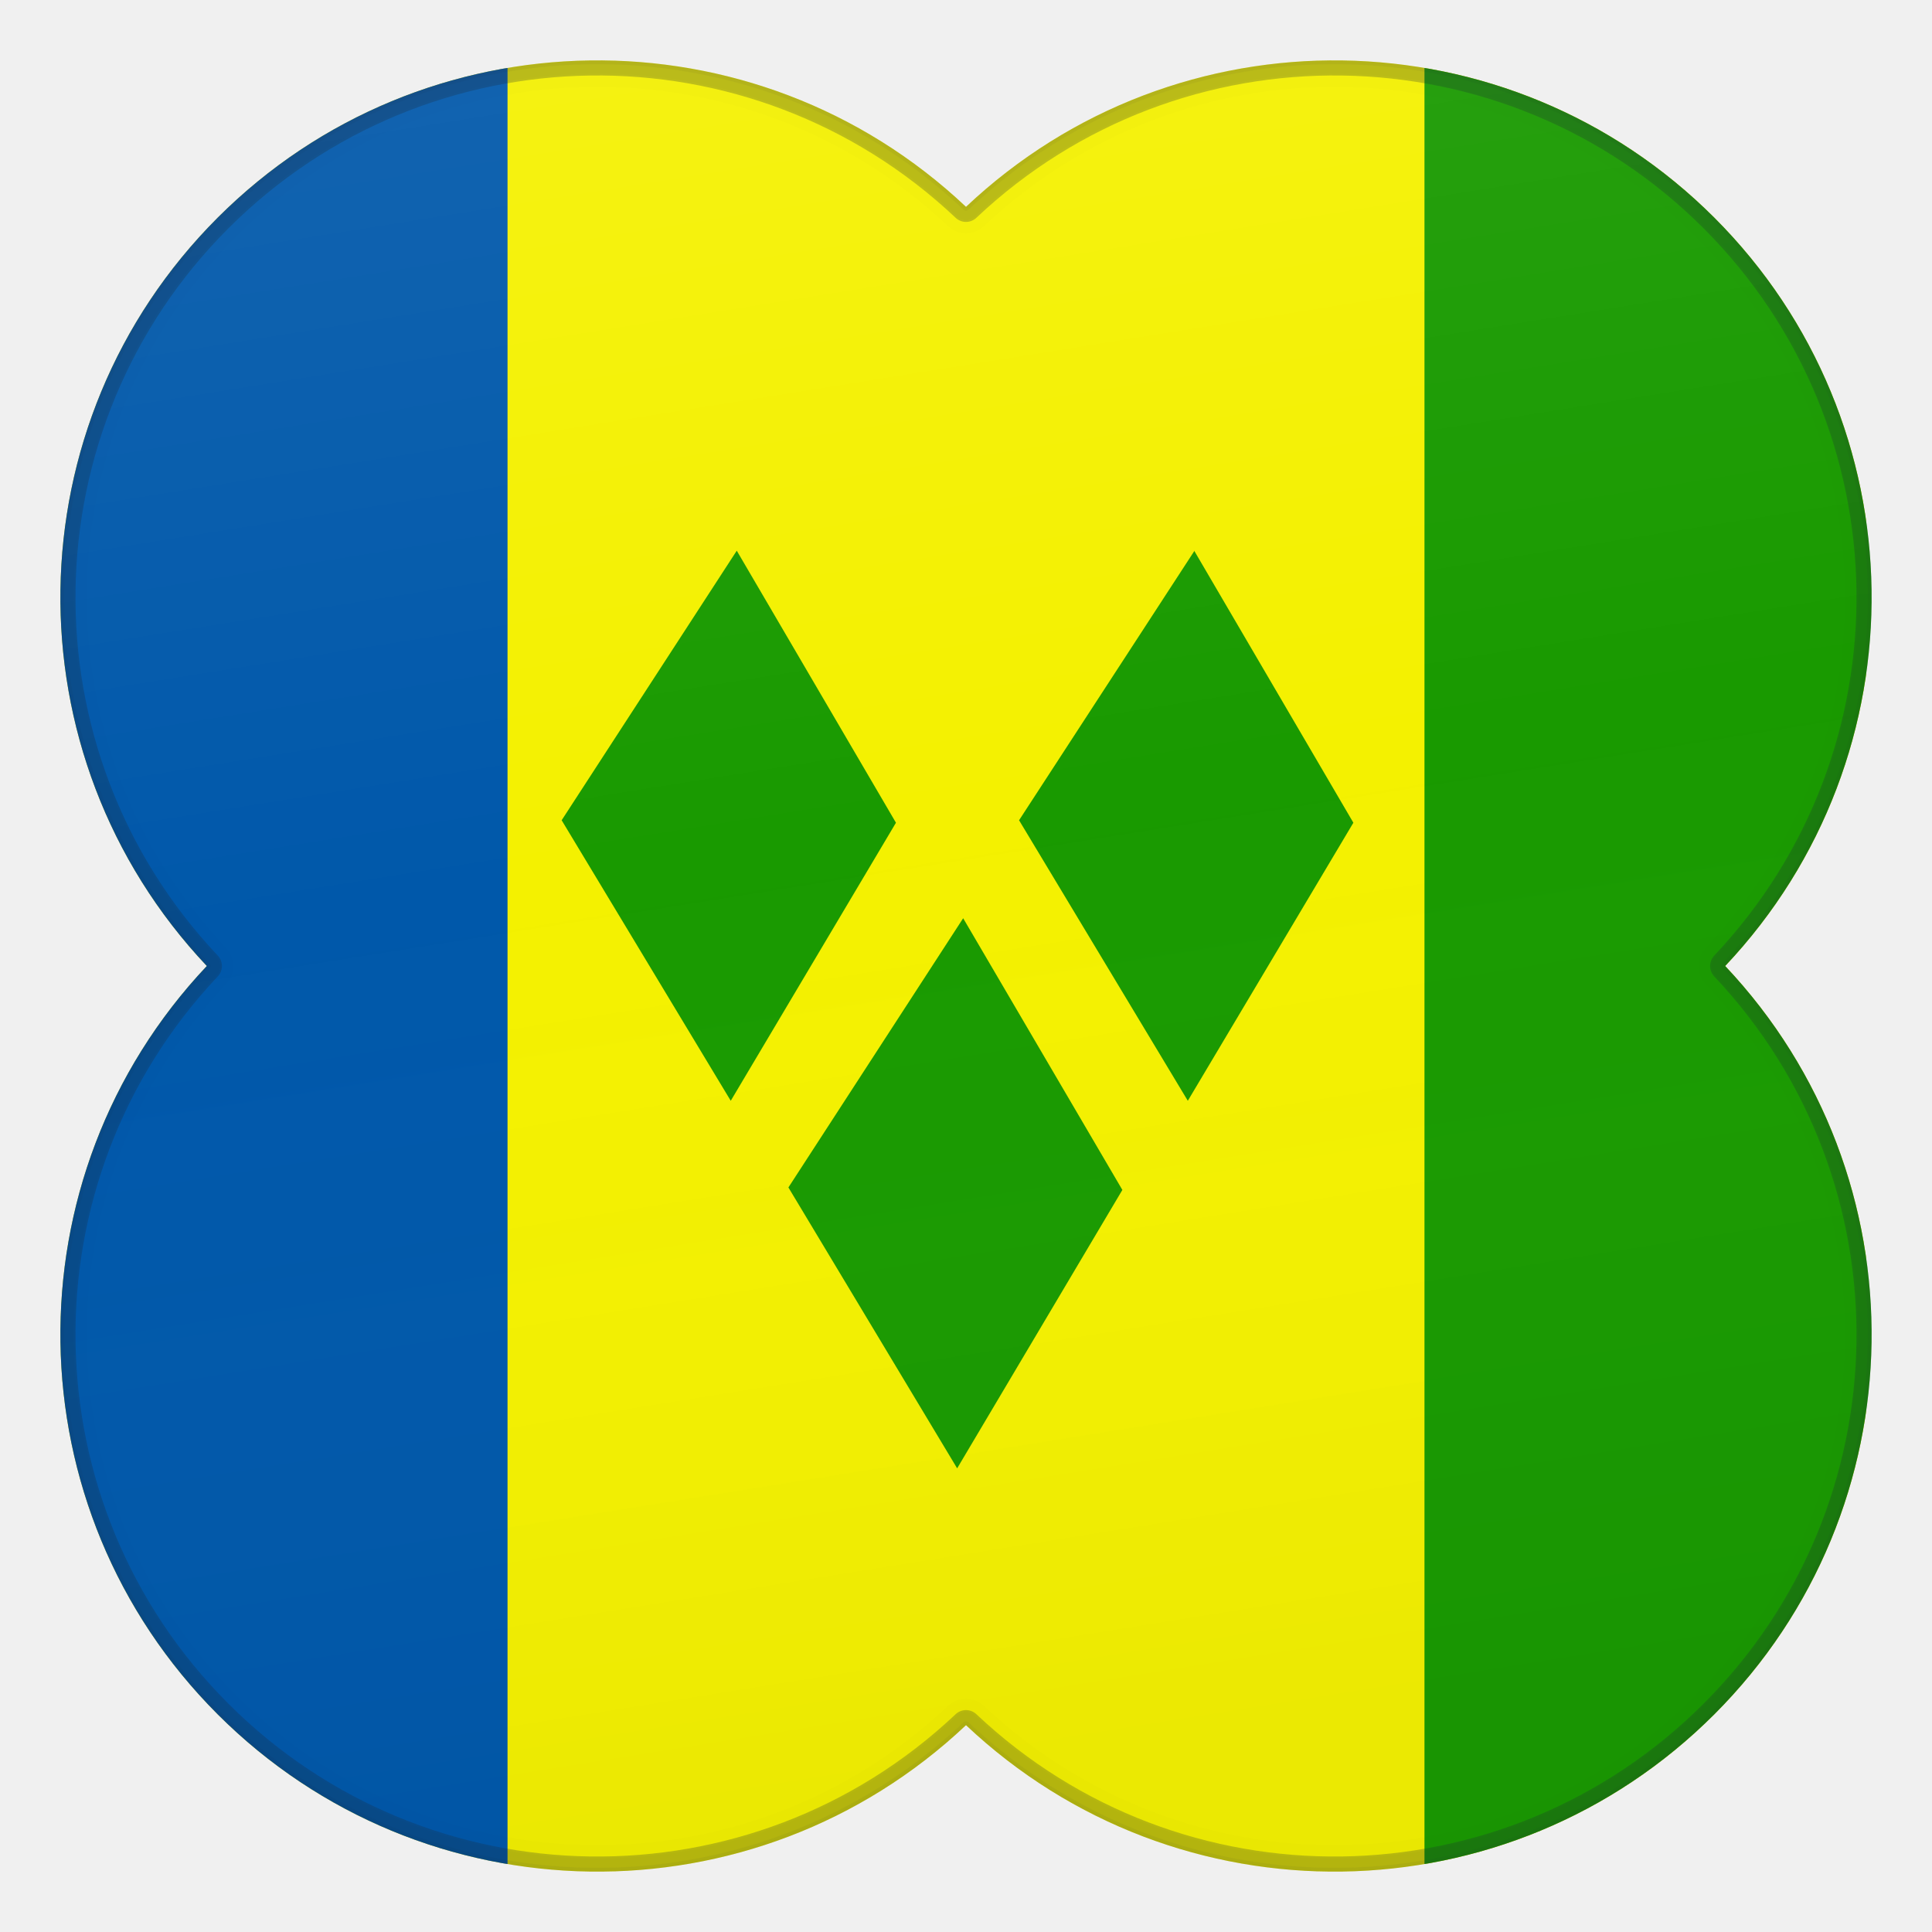
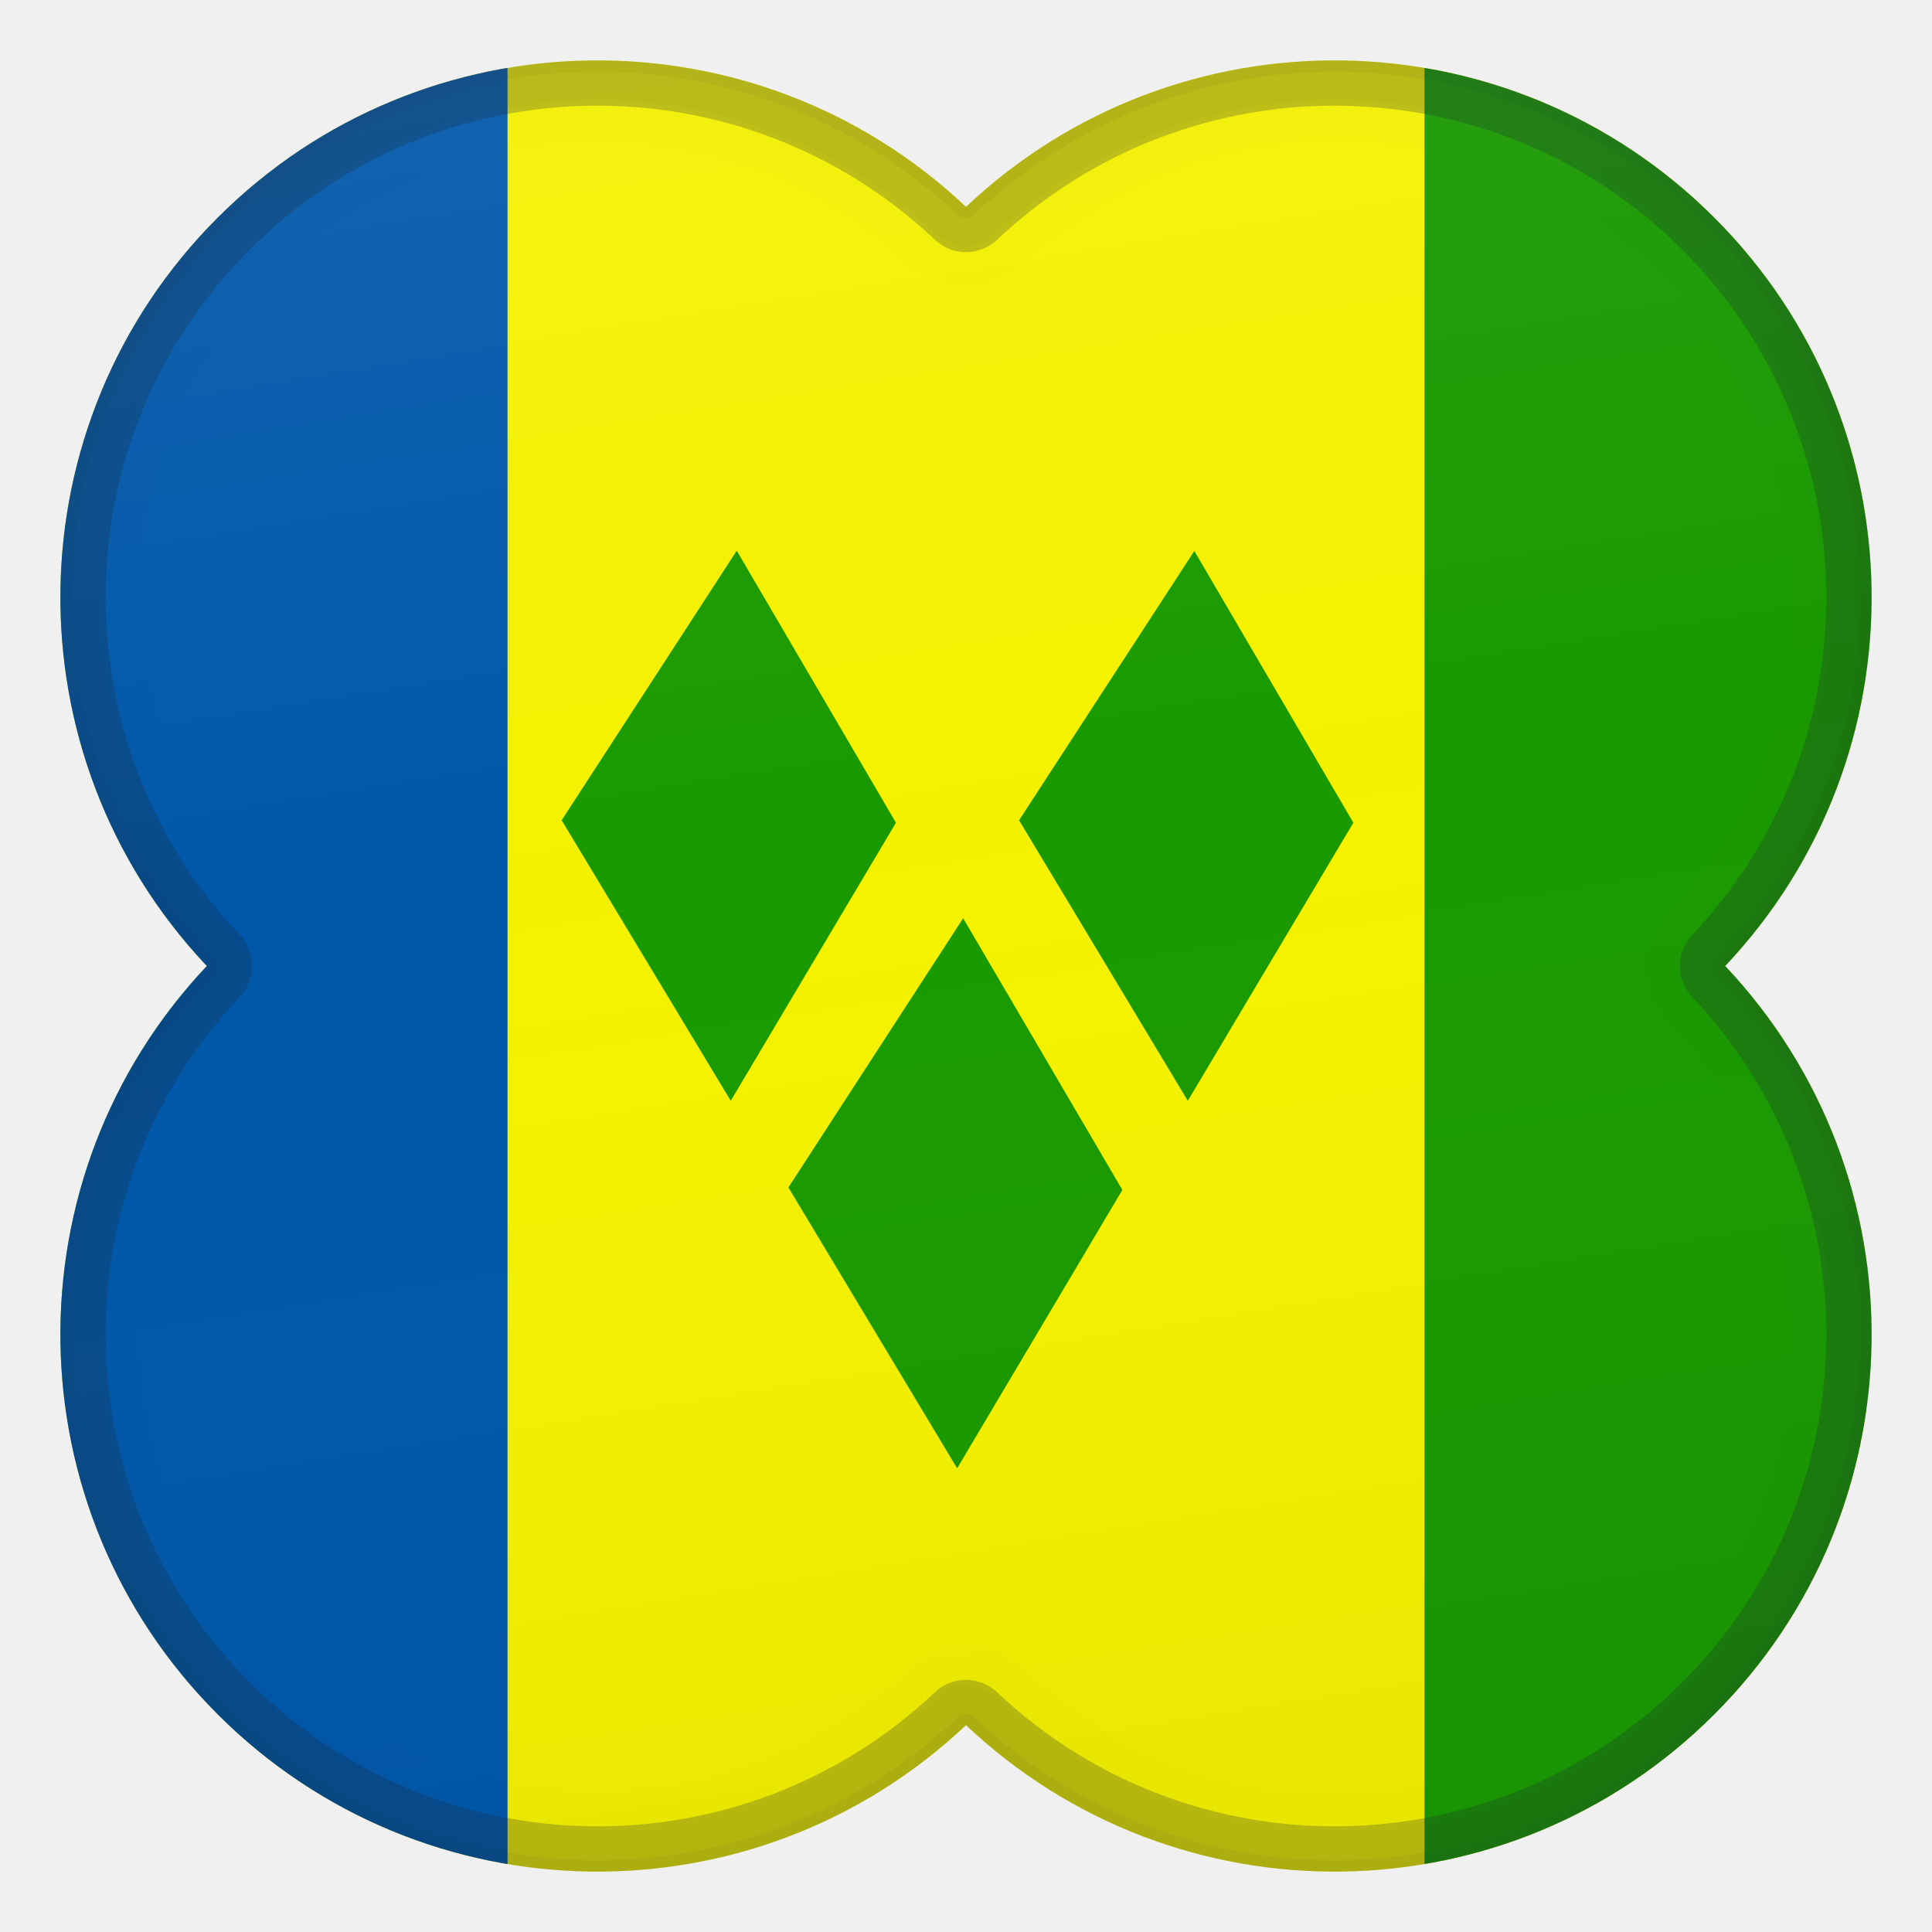
<svg xmlns="http://www.w3.org/2000/svg" viewBox="0 0 512 512" width="512" height="512" role="img" aria-labelledby="petal-soft-vc-title">
  <defs>
    <path id="petal-soft-vc-shape" d="M 256 54.811 A 142.322 142.322 0 0 1 457.189 256 A 142.322 142.322 0 0 1 256 457.189 A 142.322 142.322 0 0 1 54.811 256 A 142.322 142.322 0 0 1 256 54.811 Z" />
    <clipPath id="petal-soft-vc-clip" clipPathUnits="userSpaceOnUse">
      <path d="M 256 54.811 A 142.322 142.322 0 0 1 457.189 256 A 142.322 142.322 0 0 1 256 457.189 A 142.322 142.322 0 0 1 54.811 256 A 142.322 142.322 0 0 1 256 54.811 Z" />
    </clipPath>
    <linearGradient id="petal-soft-vc-shade" x1="0" y1="0" x2="0.16" y2="1">
      <stop offset="0%" stop-color="#ffffff" stop-opacity=".075" />
      <stop offset="48%" stop-color="#ffffff" stop-opacity="0" />
      <stop offset="100%" stop-color="#151a2b" stop-opacity=".038" />
    </linearGradient>
  </defs>
  <g clip-path="url(#petal-soft-vc-clip)">
    <path d="M 256 54.811 A 142.322 142.322 0 0 1 457.189 256 A 142.322 142.322 0 0 1 256 457.189 A 142.322 142.322 0 0 1 54.811 256 A 142.322 142.322 0 0 1 256 54.811 Z" fill="#fff" />
    <g transform="translate(16, 16) scale(0.9375)">
      <g fill-rule="evenodd" stroke-width="1pt">
        <path fill="#f4f100" d="M0 0h510.4v512H0z" />
        <path fill="#199a00" d="M385.6 0H512v512H385.6z" />
        <path fill="#0058aa" d="M0 0h126.4v512H0z" />
      </g>
      <path fill="#199a00" fill-rule="evenodd" d="m191.2 138.6-49.5 76.2 47.8 79.3 46.7-78.6zm129.4 0L271 214.8l47.7 79.3 46.8-78.6-45-76.9zm-65.4 103.9-49.4 76.1 47.7 79.4 46.7-78.7z" />
    </g>
    <path d="M 256 54.811 A 142.322 142.322 0 0 1 457.189 256 A 142.322 142.322 0 0 1 256 457.189 A 142.322 142.322 0 0 1 54.811 256 A 142.322 142.322 0 0 1 256 54.811 Z" fill="url(#petal-soft-vc-shade)" />
-     <path d="M 256 54.811 A 142.322 142.322 0 0 1 457.189 256 A 142.322 142.322 0 0 1 256 457.189 A 142.322 142.322 0 0 1 54.811 256 A 142.322 142.322 0 0 1 256 54.811 Z" fill="none" stroke="#1c2433" stroke-width="14" stroke-opacity="0.01" stroke-linejoin="round" />
-     <path d="M 256 54.811 A 142.322 142.322 0 0 1 457.189 256 A 142.322 142.322 0 0 1 256 457.189 A 142.322 142.322 0 0 1 54.811 256 A 142.322 142.322 0 0 1 256 54.811 Z" fill="none" stroke="#1c2433" stroke-width="7" stroke-opacity="0.016" stroke-linejoin="round" />
-     <path d="M 256 54.811 A 142.322 142.322 0 0 1 457.189 256 A 142.322 142.322 0 0 1 256 457.189 A 142.322 142.322 0 0 1 54.811 256 A 142.322 142.322 0 0 1 256 54.811 Z" fill="none" stroke="#1c2433" stroke-width="2" stroke-opacity="0.05" stroke-linejoin="round" />
-     <path d="M 256 54.811 A 142.322 142.322 0 0 1 457.189 256 A 142.322 142.322 0 0 1 256 457.189 A 142.322 142.322 0 0 1 54.811 256 A 142.322 142.322 0 0 1 256 54.811 Z" fill="none" stroke="#1f2937" stroke-width="8" stroke-opacity="0.25" stroke-linejoin="round" />
+     <path d="M 256 54.811 A 142.322 142.322 0 0 1 457.189 256 A 142.322 142.322 0 0 1 256 457.189 A 142.322 142.322 0 0 1 54.811 256 A 142.322 142.322 0 0 1 256 54.811 Z" fill="none" stroke="#1c2433" stroke-width="42" stroke-opacity="0.01" stroke-linejoin="round" />
+     <path d="M 256 54.811 A 142.322 142.322 0 0 1 457.189 256 A 142.322 142.322 0 0 1 256 457.189 A 142.322 142.322 0 0 1 54.811 256 A 142.322 142.322 0 0 1 256 54.811 Z" fill="none" stroke="#1c2433" stroke-width="21" stroke-opacity="0.016" stroke-linejoin="round" />
+     <path d="M 256 54.811 A 142.322 142.322 0 0 1 457.189 256 A 142.322 142.322 0 0 1 256 457.189 A 142.322 142.322 0 0 1 54.811 256 A 142.322 142.322 0 0 1 256 54.811 Z" fill="none" stroke="#1c2433" stroke-width="6" stroke-opacity="0.05" stroke-linejoin="round" />
+     <path d="M 256 54.811 A 142.322 142.322 0 0 1 457.189 256 A 142.322 142.322 0 0 1 256 457.189 A 142.322 142.322 0 0 1 54.811 256 A 142.322 142.322 0 0 1 256 54.811 Z" fill="none" stroke="#1f2937" stroke-width="24" stroke-opacity="0.25" stroke-linejoin="round" />
  </g>
</svg>
